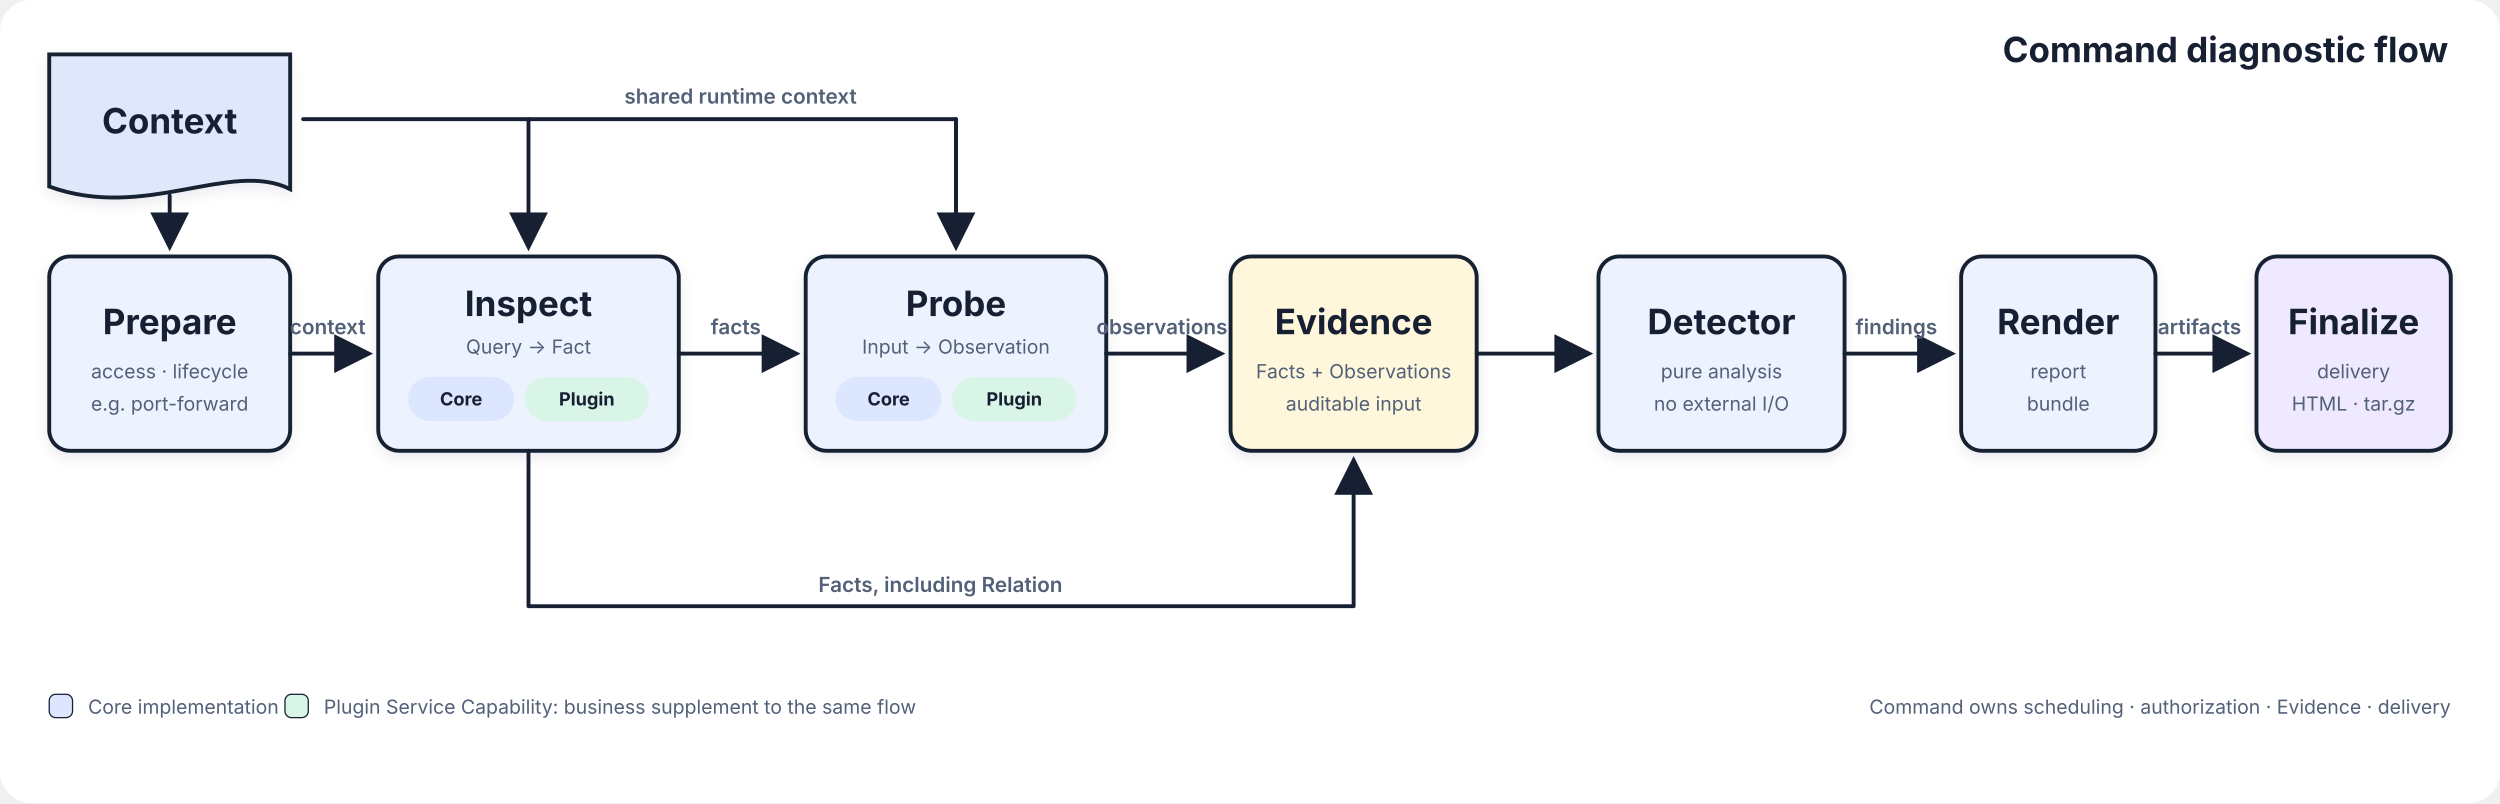
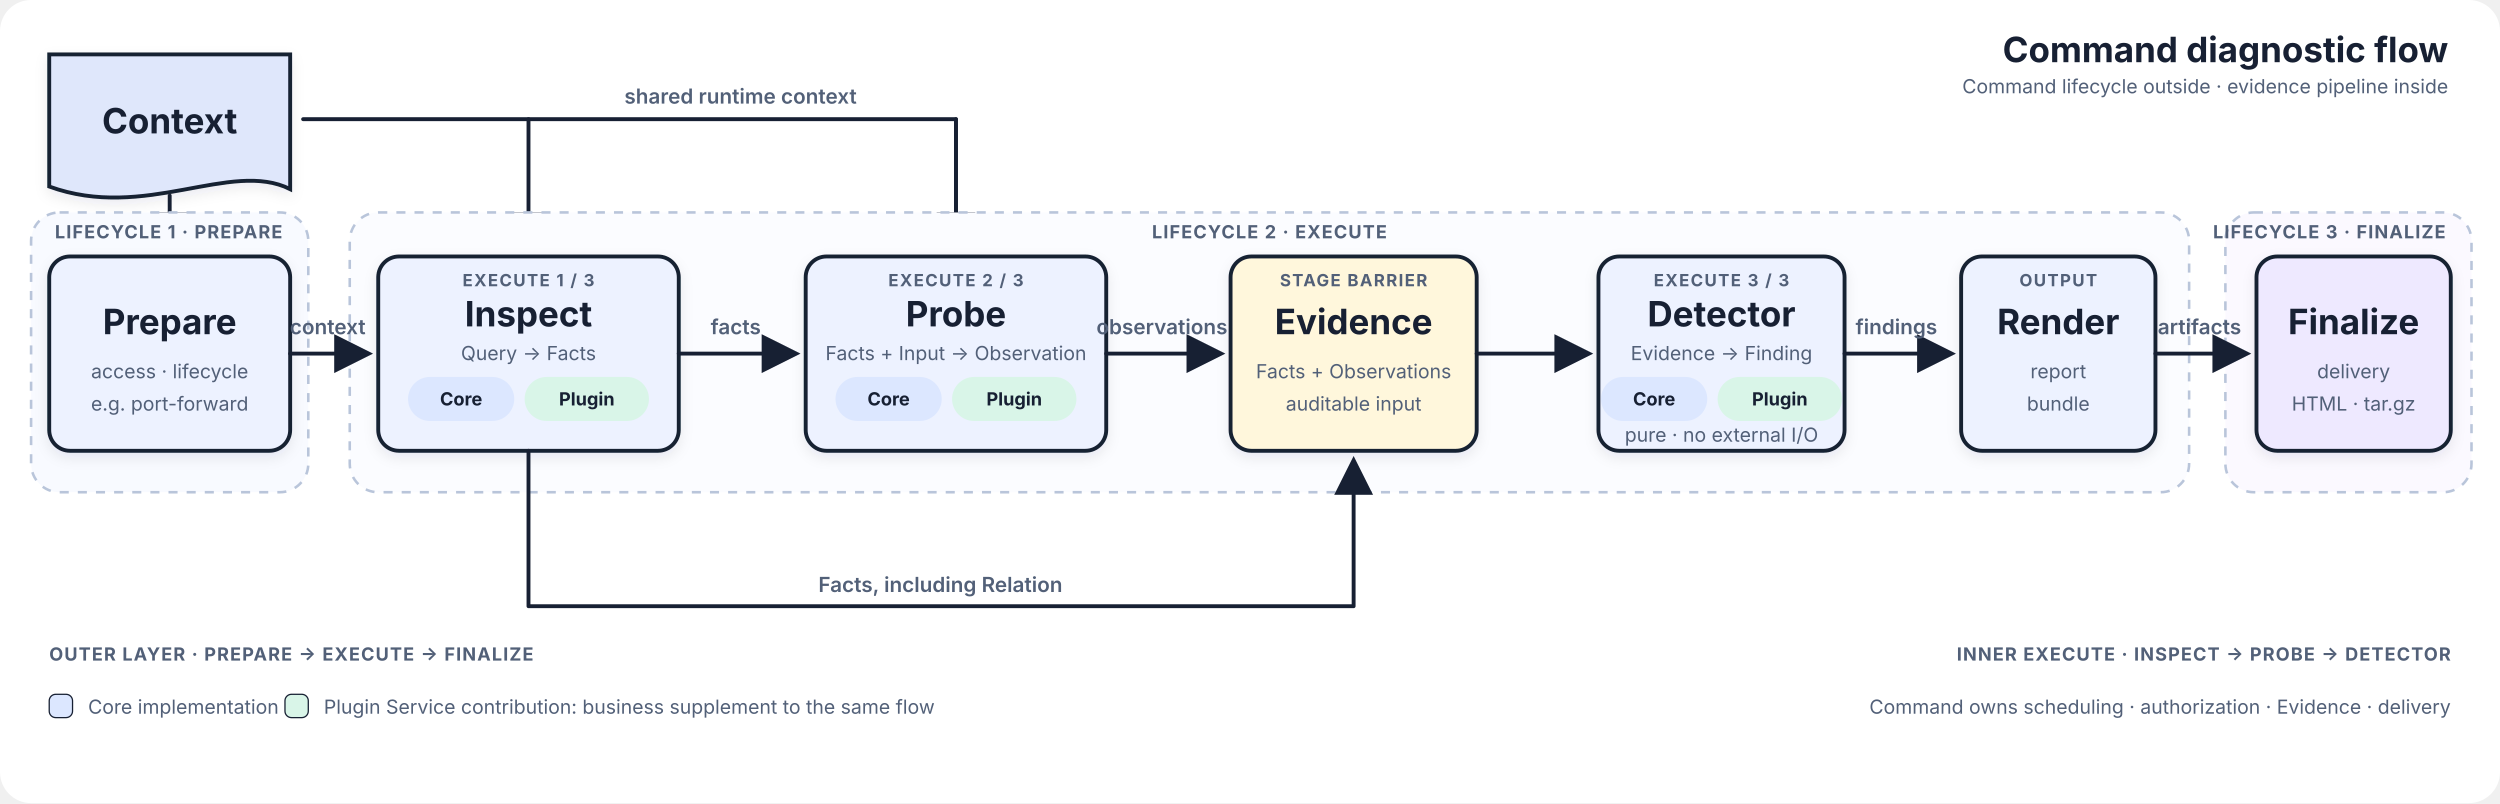
<svg xmlns="http://www.w3.org/2000/svg" width="1930" height="620" viewBox="0 0 1930 620" role="img" aria-labelledby="title desc">
  <defs>
    <filter id="shadow" x="-10%" y="-10%" width="120%" height="130%">
      <feDropShadow dx="0" dy="4" stdDeviation="5" flood-color="#172033" flood-opacity="0.08" />
    </filter>
    <marker id="arrow" markerWidth="10" markerHeight="10" refX="8" refY="5" orient="auto">
      <path d="M0 0 L10 5 L0 10 Z" fill="#172033" />
    </marker>
    <style>
      .text { font-family: Inter, ui-sans-serif, system-ui, -apple-system, BlinkMacSystemFont, "Segoe UI", sans-serif; fill: #172033; }
      .box { stroke: #172033; stroke-width: 3; }
      .flow { fill: none; stroke: #172033; stroke-width: 3; stroke-linecap: round; stroke-linejoin: round; marker-end: url(#arrow); }
      .bus { fill: none; stroke: #172033; stroke-width: 3; stroke-linecap: round; stroke-linejoin: round; }
      .title { font-size: 27px; font-weight: 700; }
      .label { font-size: 18px; font-weight: 650; }
      .small { font-size: 15px; fill: #526078; }
      .edge { font-size: 16px; font-weight: 600; fill: #526078; }
      .chip { font-size: 14px; font-weight: 650; }
+       .stage { font-size: 13px; font-weight: 750; letter-spacing: 0.08em; fill: #526078; }
+       .layer { font-size: 14px; font-weight: 750; letter-spacing: 0.06em; fill: #526078; }
+       .layer-box { stroke: #b9c5da; stroke-width: 2; stroke-dasharray: 7 7; }
    </style>
  </defs>
  <rect width="1930" height="620" rx="24" fill="#ffffff" />
  <text class="text title" x="1890" y="48" text-anchor="end">Command diagnostic flow</text>
+   <text class="text small" x="1890" y="72" text-anchor="end">Command lifecycle outside · evidence pipeline inside</text>
  <g filter="url(#shadow)">
    <path class="box" d="M38 42 H224 V146 C178 123 112 171 38 144 Z" fill="#dfe7fb" />
  </g>
  <text class="text title" x="131" y="103" text-anchor="middle">Context</text>
  <path class="bus" d="M234 92 H738 V188" />
  <path class="flow" d="M131 151 V188" />
  <path class="flow" d="M408 92 V188" />
  <path class="flow" d="M738 92 V188" />
  <text class="text edge" x="482" y="80">shared runtime context</text>
+   <g>
+     <rect class="layer-box" x="24" y="164" width="214" height="216" rx="22" fill="#f8faff" />
+     <rect class="layer-box" x="270" y="164" width="1420" height="216" rx="22" fill="#fbfcff" />
+     <rect class="layer-box" x="1718" y="164" width="190" height="216" rx="22" fill="#fbf9ff" />
+   </g>
+   <text class="text layer" x="218" y="184" text-anchor="end">LIFECYCLE 1 · PREPARE</text>
+   <text class="text layer" x="980" y="184" text-anchor="middle">LIFECYCLE 2 · EXECUTE</text>
+   <text class="text layer" x="1888" y="184" text-anchor="end">LIFECYCLE 3 · FINALIZE</text>
  <g filter="url(#shadow)">
    <rect class="box" x="38" y="198" width="186" height="150" rx="16" fill="#edf2ff" />
    <rect class="box" x="292" y="198" width="232" height="150" rx="16" fill="#edf2ff" />
    <rect class="box" x="622" y="198" width="232" height="150" rx="16" fill="#edf2ff" />
    <rect class="box" x="950" y="198" width="190" height="150" rx="16" fill="#fff7dc" />
    <rect class="box" x="1234" y="198" width="190" height="150" rx="16" fill="#edf2ff" />
    <rect class="box" x="1514" y="198" width="150" height="150" rx="16" fill="#edf2ff" />
    <rect class="box" x="1742" y="198" width="150" height="150" rx="16" fill="#eee9ff" />
  </g>
  <text class="text title" x="131" y="258" text-anchor="middle">Prepare</text>
  <text class="text small" x="131" y="292" text-anchor="middle">access · lifecycle</text>
  <text class="text small" x="131" y="317" text-anchor="middle">e.g. port-forward</text>
-   <text class="text title" x="408" y="244" text-anchor="middle">Inspect</text>
-   <text class="text small" x="408" y="273" text-anchor="middle">Query → Fact</text>
+   <text class="text stage" x="408" y="221" text-anchor="middle">EXECUTE 1 / 3</text>
+   <text class="text title" x="408" y="252" text-anchor="middle">Inspect</text>
+   <text class="text small" x="408" y="278" text-anchor="middle">Query → Facts</text>
  <rect x="315" y="291" width="82" height="34" rx="17" fill="#dce7ff" />
  <text class="text chip" x="356" y="313" text-anchor="middle">Core</text>
  <rect x="405" y="291" width="96" height="34" rx="17" fill="#d9f5e8" />
  <text class="text chip" x="453" y="313" text-anchor="middle">Plugin</text>
-   <text class="text title" x="738" y="244" text-anchor="middle">Probe</text>
-   <text class="text small" x="738" y="273" text-anchor="middle">Input → Observation</text>
+   <text class="text stage" x="738" y="221" text-anchor="middle">EXECUTE 2 / 3</text>
+   <text class="text title" x="738" y="252" text-anchor="middle">Probe</text>
+   <text class="text small" x="738" y="278" text-anchor="middle">Facts + Input → Observation</text>
  <rect x="645" y="291" width="82" height="34" rx="17" fill="#dce7ff" />
  <text class="text chip" x="686" y="313" text-anchor="middle">Core</text>
  <rect x="735" y="291" width="96" height="34" rx="17" fill="#d9f5e8" />
  <text class="text chip" x="783" y="313" text-anchor="middle">Plugin</text>
+   <text class="text stage" x="1045" y="221" text-anchor="middle">STAGE BARRIER</text>
  <text class="text title" x="1045" y="258" text-anchor="middle">Evidence</text>
  <text class="text small" x="1045" y="292" text-anchor="middle">Facts + Observations</text>
  <text class="text small" x="1045" y="317" text-anchor="middle">auditable input</text>
-   <text class="text title" x="1329" y="258" text-anchor="middle">Detector</text>
-   <text class="text small" x="1329" y="292" text-anchor="middle">pure analysis</text>
-   <text class="text small" x="1329" y="317" text-anchor="middle">no external I/O</text>
+   <text class="text stage" x="1329" y="221" text-anchor="middle">EXECUTE 3 / 3</text>
+   <text class="text title" x="1329" y="252" text-anchor="middle">Detector</text>
+   <text class="text small" x="1329" y="278" text-anchor="middle">Evidence → Finding</text>
+   <rect x="1236" y="291" width="82" height="34" rx="17" fill="#dce7ff" />
+   <text class="text chip" x="1277" y="313" text-anchor="middle">Core</text>
+   <rect x="1326" y="291" width="96" height="34" rx="17" fill="#d9f5e8" />
+   <text class="text chip" x="1374" y="313" text-anchor="middle">Plugin</text>
+   <text class="text small" x="1329" y="341" text-anchor="middle">pure · no external I/O</text>
+   <text class="text stage" x="1589" y="221" text-anchor="middle">OUTPUT</text>
  <text class="text title" x="1589" y="258" text-anchor="middle">Render</text>
  <text class="text small" x="1589" y="292" text-anchor="middle">report</text>
  <text class="text small" x="1589" y="317" text-anchor="middle">bundle</text>
  <text class="text title" x="1817" y="258" text-anchor="middle">Finalize</text>
  <text class="text small" x="1817" y="292" text-anchor="middle">delivery</text>
  <text class="text small" x="1817" y="317" text-anchor="middle">HTML · tar.gz</text>
  <path class="flow" d="M224 273 H282" />
  <text class="text edge" x="253" y="258" text-anchor="middle">context</text>
  <path class="flow" d="M524 273 H612" />
  <text class="text edge" x="568" y="258" text-anchor="middle">facts</text>
  <path class="flow" d="M854 273 H940" />
  <text class="text edge" x="897" y="258" text-anchor="middle">observations</text>
  <path class="flow" d="M1140 273 H1224" />
  <path class="flow" d="M1424 273 H1504" />
  <text class="text edge" x="1464" y="258" text-anchor="middle">findings</text>
  <path class="flow" d="M1664 273 H1732" />
  <text class="text edge" x="1698" y="258" text-anchor="middle">artifacts</text>
  <path class="flow" d="M408 348 V468 H1045 V358" />
  <text class="text edge" x="726" y="457" text-anchor="middle">Facts, including Relation</text>
+   <text class="text layer" x="38" y="510">OUTER LAYER · PREPARE → EXECUTE → FINALIZE</text>
+   <text class="text layer" x="1892" y="510" text-anchor="end">INNER EXECUTE · INSPECT → PROBE → DETECTOR</text>
  <rect x="38" y="536" width="18" height="18" rx="5" fill="#dce7ff" stroke="#172033" />
  <text class="text small" x="68" y="551">Core implementation</text>
  <rect x="220" y="536" width="18" height="18" rx="5" fill="#d9f5e8" stroke="#172033" />
-   <text class="text small" x="250" y="551">Plugin Service Capability: business supplement to the same flow</text>
+   <text class="text small" x="250" y="551">Plugin Service contribution: business supplement to the same flow</text>
  <text class="text small" x="1892" y="551" text-anchor="end">Command owns scheduling · authorization · Evidence · delivery</text>
</svg>
